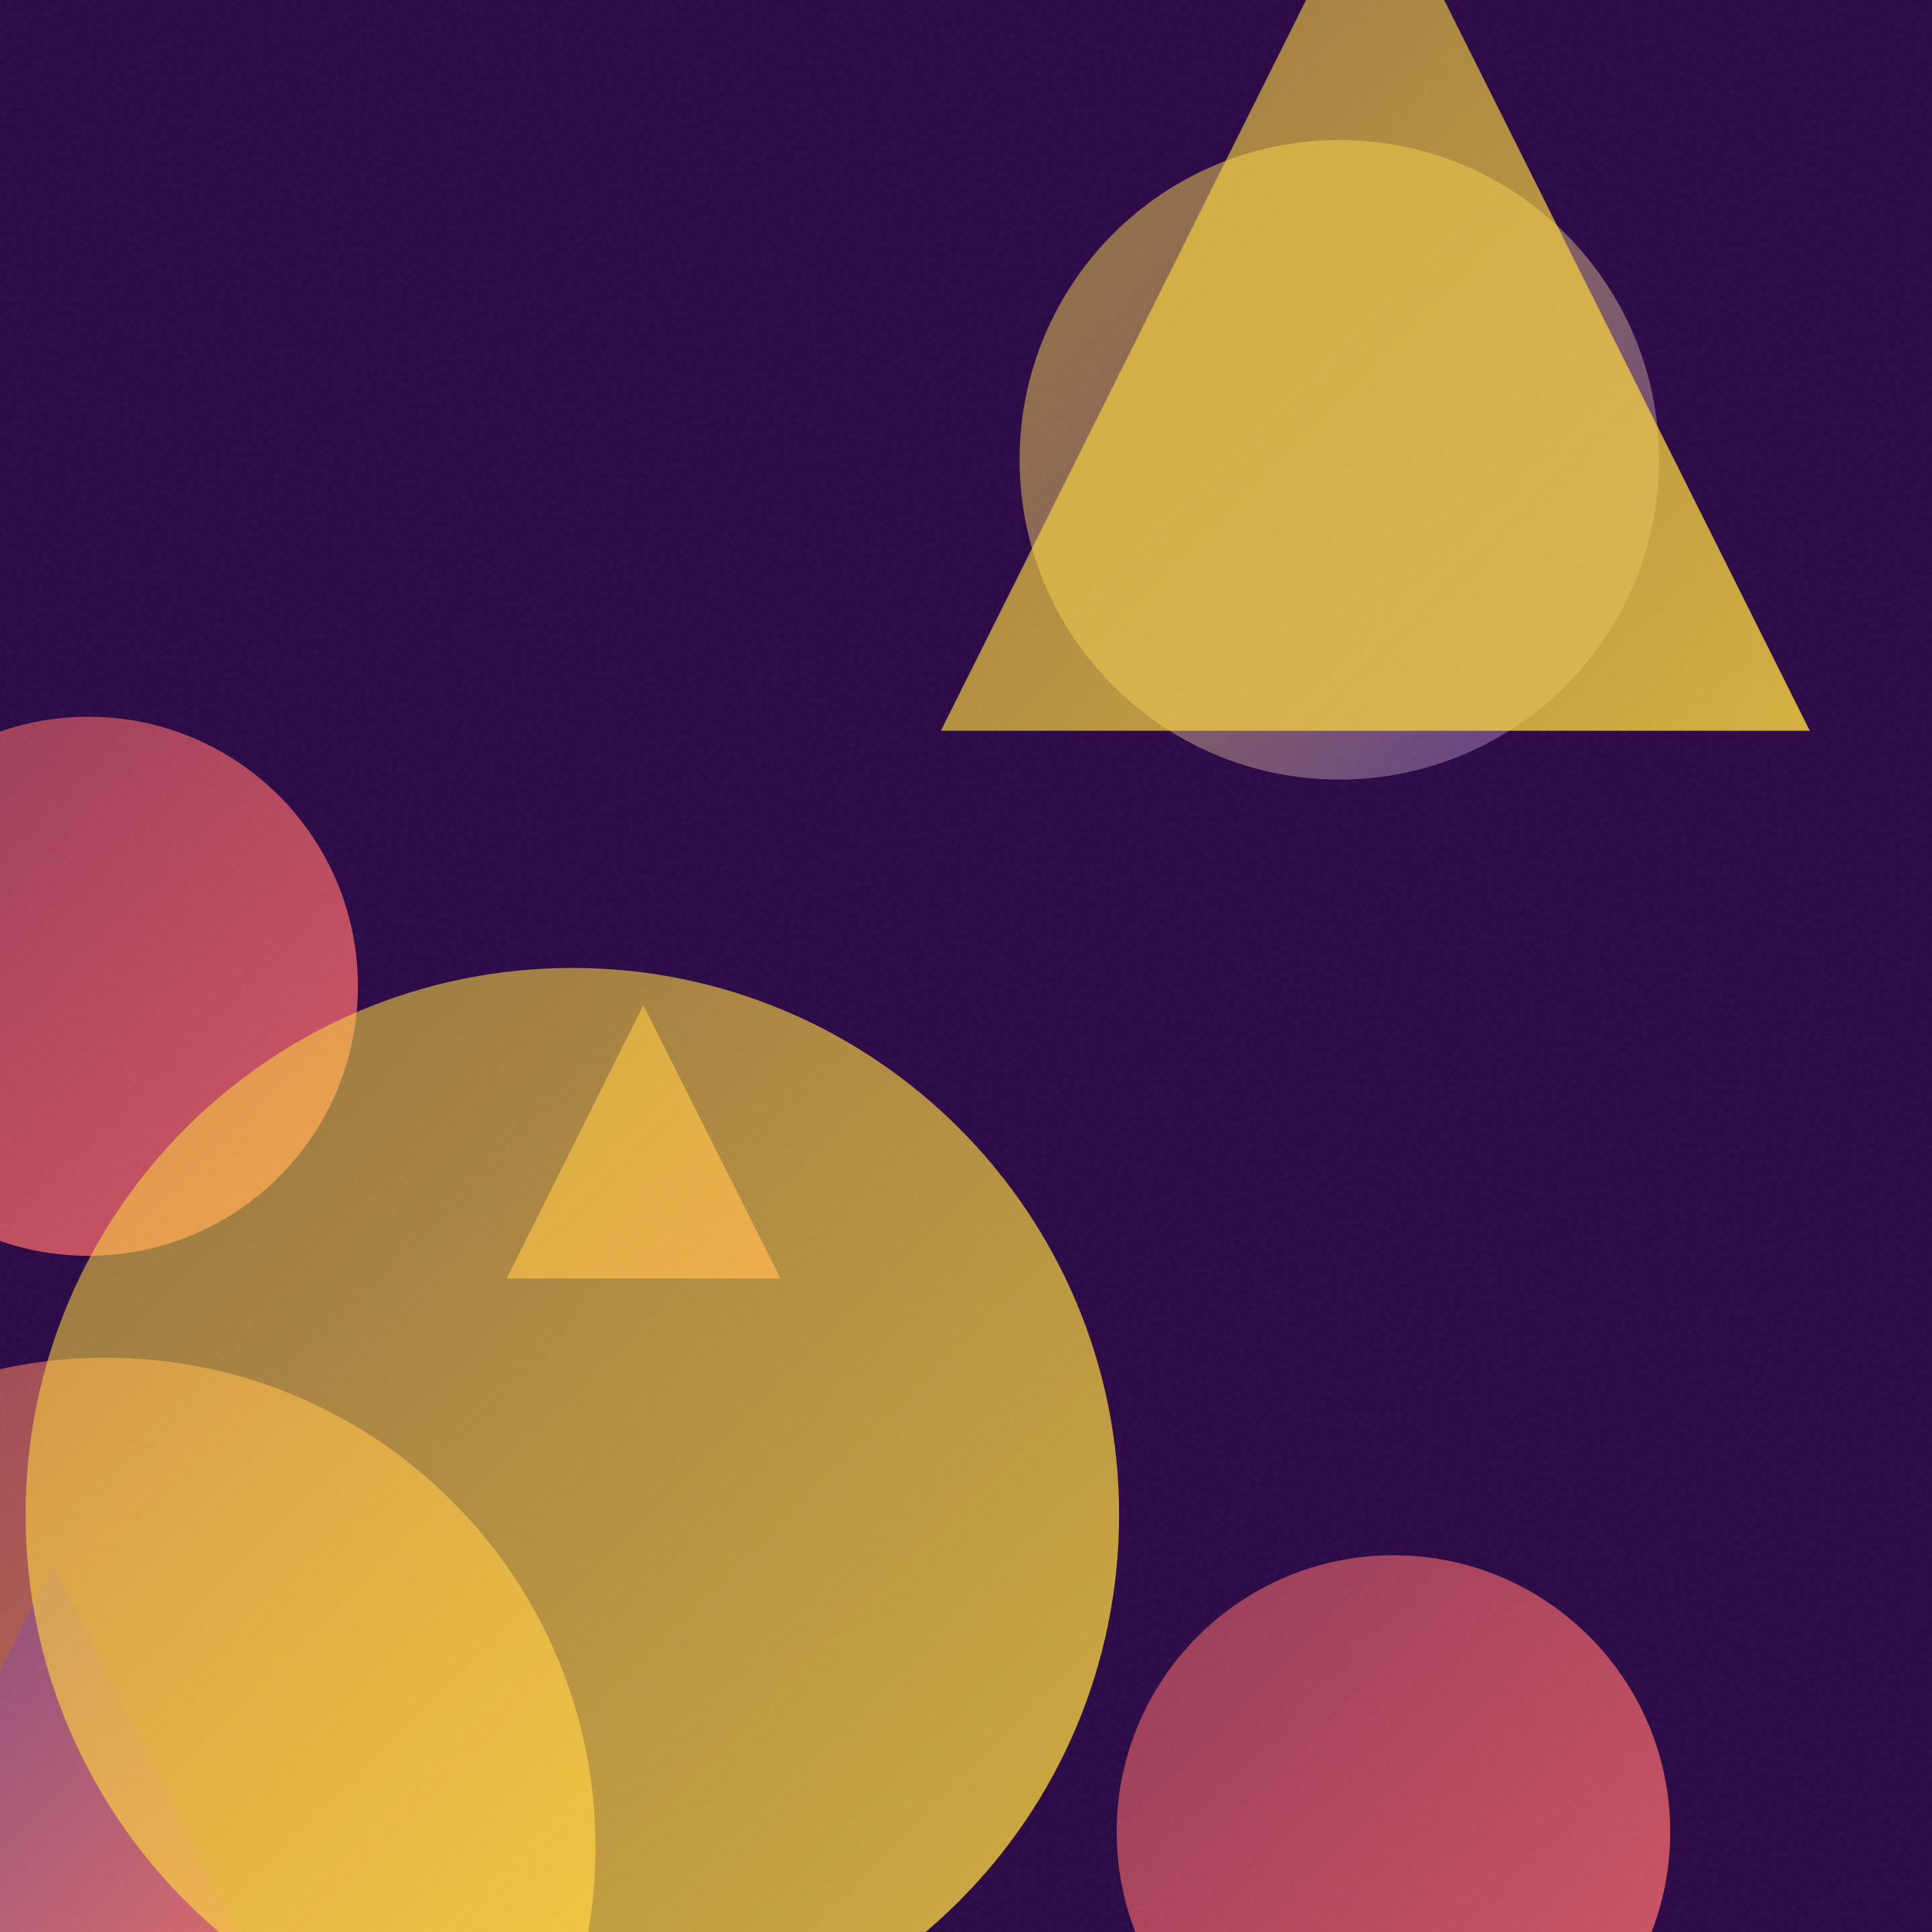
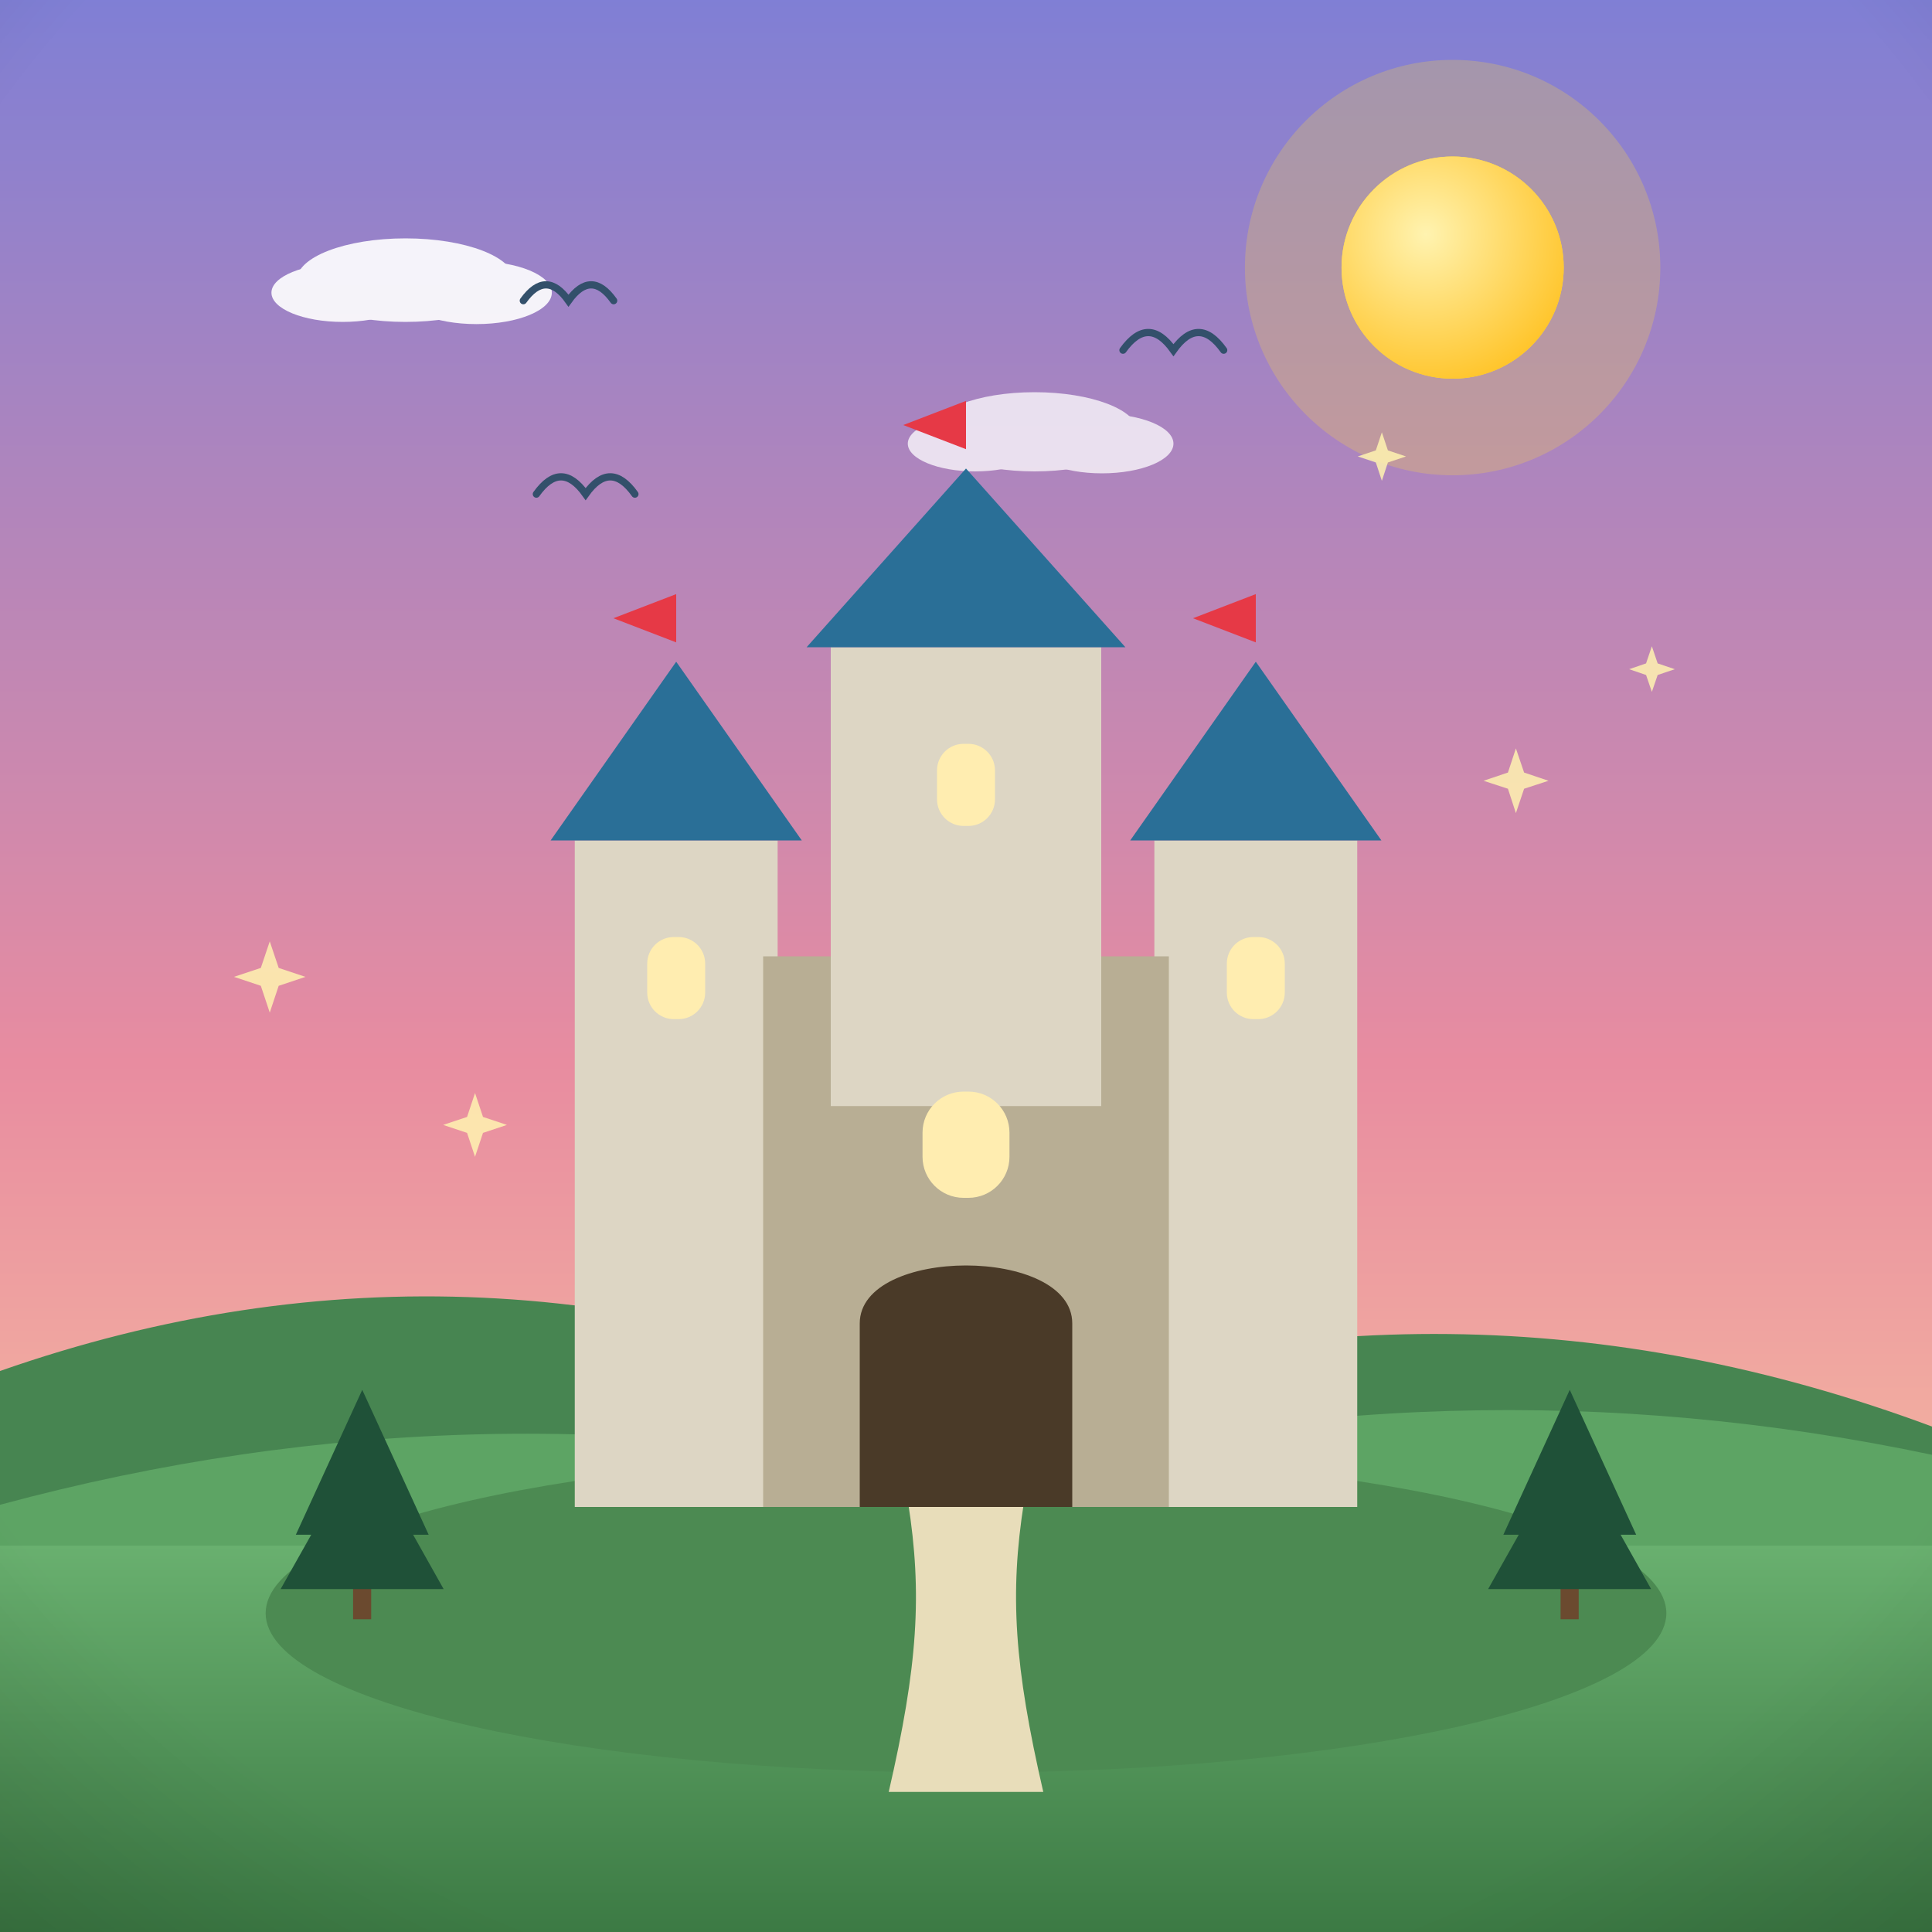
- <svg xmlns="http://www.w3.org/2000/svg" viewBox="0 0 400 400">
+ <svg xmlns="http://www.w3.org/2000/svg" viewBox="0 0 800 800">
  <defs>
-     <linearGradient id="g0" x1="211.1" y1="29.1" x2="343.4" y2="161.4" gradientUnits="userSpaceOnUse">
-       <stop offset="0" stop-color="#FFD93D" stop-opacity="0.5" />
-       <stop offset="1" stop-color="#6441A5" stop-opacity="0.8" />
+     <linearGradient id="sky" x1="0" y1="0" x2="0" y2="1">
+       <stop offset="0" stop-color="#7f7fd5" />
+       <stop offset="0.55" stop-color="#e88ca0" />
+       <stop offset="1" stop-color="#ffd9a0" />
    </linearGradient>
-     <linearGradient id="g1" x1="194.8" y1="-28.6" x2="374.7" y2="151.3" gradientUnits="userSpaceOnUse">
-       <stop offset="0" stop-color="#FFD93D" stop-opacity="0.5" />
-       <stop offset="1" stop-color="#FFD93D" stop-opacity="0.8" />
+     <radialGradient id="sunG" cx="0.38" cy="0.35" r="0.9">
+       <stop offset="0" stop-color="#fff3b0" />
+       <stop offset="1" stop-color="#ffb703" />
+     </radialGradient>
+     <linearGradient id="ground" x1="0" y1="0" x2="0" y2="1">
+       <stop offset="0" stop-color="#69b06f" />
+       <stop offset="1" stop-color="#3c7a44" />
    </linearGradient>
-     <linearGradient id="g2" x1="231.3" y1="322.1" x2="345.8" y2="436.6" gradientUnits="userSpaceOnUse">
-       <stop offset="0" stop-color="#FF6B6B" stop-opacity="0.5" />
-       <stop offset="1" stop-color="#FF6B6B" stop-opacity="0.8" />
+     <linearGradient id="sea" x1="0" y1="0" x2="0" y2="1">
+       <stop offset="0" stop-color="#3d9bc4" />
+       <stop offset="1" stop-color="#1668a0" />
    </linearGradient>
-     <linearGradient id="g3" x1="-79.5" y1="281.1" x2="123.3" y2="483.9" gradientUnits="userSpaceOnUse">
-       <stop offset="0" stop-color="#FF6B6B" stop-opacity="0.5" />
-       <stop offset="1" stop-color="#FFD93D" stop-opacity="0.8" />
+     <linearGradient id="shade" x1="0" y1="0" x2="0" y2="1">
+       <stop offset="0" stop-color="#ffffff" stop-opacity="0.20" />
+       <stop offset="0.5" stop-color="#ffffff" stop-opacity="0" />
+       <stop offset="1" stop-color="#000000" stop-opacity="0.16" />
    </linearGradient>
-     <linearGradient id="g4" x1="-37.5" y1="148.4" x2="74.0" y2="259.9" gradientUnits="userSpaceOnUse">
-       <stop offset="0" stop-color="#FF6B6B" stop-opacity="0.5" />
-       <stop offset="1" stop-color="#FF6B6B" stop-opacity="0.8" />
-     </linearGradient>
-     <linearGradient id="g5" x1="-42.7" y1="324.1" x2="64.6" y2="431.3" gradientUnits="userSpaceOnUse">
-       <stop offset="0" stop-color="#6441A5" stop-opacity="0.5" />
-       <stop offset="1" stop-color="#FF6B6B" stop-opacity="0.8" />
-     </linearGradient>
-     <linearGradient id="g6" x1="104.9" y1="208.1" x2="161.6" y2="264.7" gradientUnits="userSpaceOnUse">
-       <stop offset="0" stop-color="#FFD93D" stop-opacity="0.5" />
-       <stop offset="1" stop-color="#FF6B6B" stop-opacity="0.8" />
-     </linearGradient>
-     <linearGradient id="g7" x1="5.3" y1="200.4" x2="231.7" y2="426.8" gradientUnits="userSpaceOnUse">
-       <stop offset="0" stop-color="#FFD93D" stop-opacity="0.5" />
-       <stop offset="1" stop-color="#FFD93D" stop-opacity="0.8" />
-     </linearGradient>
-     <filter id="n">
-       <feTurbulence type="fractalNoise" baseFrequency="0.9" numOctaves="2" stitchTiles="stitch" />
-       <feColorMatrix type="saturate" values="0" />
-     </filter>
+     <radialGradient id="vig" cx="0.5" cy="0.42" r="0.85">
+       <stop offset="0.72" stop-color="#000000" stop-opacity="0" />
+       <stop offset="1" stop-color="#000000" stop-opacity="0.20" />
+     </radialGradient>
  </defs>
-   <rect width="400" height="400" fill="#2a0845" />
-   <circle cx="277.3" cy="95.2" r="66.2" fill="url(#g0)" />
-   <path d="M 284.7 -28.6 L 374.7 151.3 L 194.8 151.3 Z" fill="url(#g1)" />
-   <circle cx="288.5" cy="379.3" r="57.3" fill="url(#g2)" />
-   <circle cx="21.9" cy="382.5" r="101.4" fill="url(#g3)" />
-   <circle cx="18.3" cy="204.2" r="55.8" fill="url(#g4)" />
-   <path d="M 11.0 324.1 L 64.6 431.3 L -42.7 431.3 Z" fill="url(#g5)" />
-   <path d="M 133.2 208.1 L 161.6 264.7 L 104.9 264.7 Z" fill="url(#g6)" />
-   <circle cx="118.5" cy="313.6" r="113.2" fill="url(#g7)" />
-   <rect width="400" height="400" filter="url(#n)" opacity="0.05" />
+   <rect width="800" height="800" fill="url(#sky)" />
+   <circle cx="601.5" cy="110.8" r="86" fill="#ffd93d" opacity="0.25" />
+   <circle cx="601.5" cy="110.8" r="46" fill="#ffd93d" />
+   <circle cx="601.5" cy="110.8" r="46" fill="url(#sunG)" />
+   <g fill="#ffffff" opacity="0.9">
+     <ellipse cx="167.9" cy="116" rx="45" ry="17.3" />
+     <ellipse cx="141.9" cy="121.2" rx="29.5" ry="12.1" />
+     <ellipse cx="197.3" cy="121.2" rx="31.2" ry="13" />
+   </g>
+   <g fill="#ffffff" opacity="0.75">
+     <ellipse cx="428.4" cy="178.8" rx="42.7" ry="16.4" />
+     <ellipse cx="403.8" cy="183.7" rx="27.9" ry="11.5" />
+     <ellipse cx="456.3" cy="183.7" rx="29.6" ry="12.3" />
+   </g>
+   <path d="M0 684 L0 567.7 Q 200 497.7 400 586.3 Q 600 516.3 800 590.7 L800 684 Z" fill="#478551" />
+   <path d="M0 730 L0 623.1 Q 200 569.1 400 614.2 Q 600 560.2 800 602.4 L800 730 Z" fill="#5da464" />
+   <rect y="640" width="800" height="160" fill="url(#ground)" />
+   <path d="M 216.7 124.5 Q 226.1 111.4 235.4 124.5 Q 244.8 111.4 254.1 124.5" fill="none" stroke="#33506b" stroke-width="3" stroke-linecap="round" />
+   <path d="M 222.1 204.6 Q 232.3 190.3 242.5 204.6 Q 252.7 190.3 262.9 204.6" fill="none" stroke="#33506b" stroke-width="3" stroke-linecap="round" />
+   <path d="M 465 145 Q 475.5 130.4 485.9 145 Q 496.3 130.4 506.7 145" fill="none" stroke="#33506b" stroke-width="3" stroke-linecap="round" />
+   <path d="M 684 267.6 L 686.4 274.7 L 693.5 277.1 L 686.4 279.5 L 684 286.5 L 681.6 279.5 L 674.6 277.1 L 681.6 274.7 Z" fill="#fff3b0" opacity="0.85" />
+   <path d="M 572.2 179 L 574.7 186.5 L 582.2 189 L 574.7 191.5 L 572.2 199.1 L 569.7 191.5 L 562.2 189 L 569.7 186.5 Z" fill="#fff3b0" opacity="0.85" />
+   <path d="M 111.7 389.8 L 115.4 400.8 L 126.5 404.5 L 115.4 408.2 L 111.7 419.3 L 108 408.2 L 96.9 404.5 L 108 400.8 Z" fill="#fff3b0" opacity="0.85" />
+   <path d="M 196.7 452.6 L 200 462.5 L 209.9 465.8 L 200 469.1 L 196.7 479 L 193.4 469.1 L 183.5 465.8 L 193.4 462.5 Z" fill="#fff3b0" opacity="0.85" />
+   <path d="M 627.7 309.9 L 631.1 319.9 L 641.2 323.3 L 631.1 326.6 L 627.7 336.7 L 624.4 326.6 L 614.3 323.3 L 624.4 319.9 Z" fill="#fff3b0" opacity="0.85" />
+   <path d="M 473.8 458.1 L 476.3 465.4 L 483.6 467.9 L 476.3 470.3 L 473.8 477.7 L 471.4 470.3 L 464 467.9 L 471.4 465.4 Z" fill="#fff3b0" opacity="0.85" />
+   <g transform="translate(400 0) scale(-1 1) translate(-400 0)">
+     <ellipse cx="400" cy="668" rx="290" ry="66" fill="#4c8a52" />
+     <path d="M368 742 C 380 690 382 660 376 622 L 424 622 C 418 660 420 690 432 742 Z" fill="#e8ddba" />
+     <rect x="238" y="348" width="84" height="276" fill="#ddd6c4" />
+     <path d="M 228 348 L 280 274 L 332 348 Z" fill="#2a6f97" />
+     <rect x="268" y="388" width="24" height="34" rx="11" fill="#ffedb0" />
+     <path d="M 280 274 L 280 246 L 306 256 L 280 266" fill="#e63946" />
+     <rect x="478" y="348" width="84" height="276" fill="#ddd6c4" />
+     <path d="M 468 348 L 520 274 L 572 348 Z" fill="#2a6f97" />
+     <rect x="508" y="388" width="24" height="34" rx="11" fill="#ffedb0" />
+     <path d="M 520 274 L 520 246 L 546 256 L 520 266" fill="#e63946" />
+     <rect x="316" y="396" width="168" height="228" fill="#b8ae94" />
+     <rect x="344" y="268" width="112" height="190" fill="#ddd6c4" />
+     <path d="M 334 268 L 400 194 L 466 268 Z" fill="#2a6f97" />
+     <rect x="388" y="308" width="24" height="34" rx="11" fill="#ffedb0" />
+     <path d="M 400 194 L 400 166 L 426 176 L 400 186" fill="#e63946" />
+     <path d="M356 624 L 356 548 C 356 516 444 516 444 548 L 444 624 Z" fill="#4a3a28" />
+     <rect x="382" y="452" width="36" height="44" rx="17" fill="#ffedb0" />
+     <g fill="#1f5138">
+       <rect x="146.3" y="648" width="7.5" height="22.5" fill="#6b4a2f" />
+       <path d="M 150 575.5 L 122.5 635.5 L 177.5 635.5 Z" />
+       <path d="M 150 598 L 116.3 658 L 183.8 658 Z" />
+     </g>
+     <g fill="#1f5138">
+       <rect x="646.3" y="648" width="7.5" height="22.5" fill="#6b4a2f" />
+       <path d="M 650 575.5 L 622.5 635.5 L 677.5 635.5 Z" />
+       <path d="M 650 598 L 616.3 658 L 683.8 658 Z" />
+     </g>
+   </g>
+   <rect width="800" height="800" fill="url(#vig)" />
</svg>
